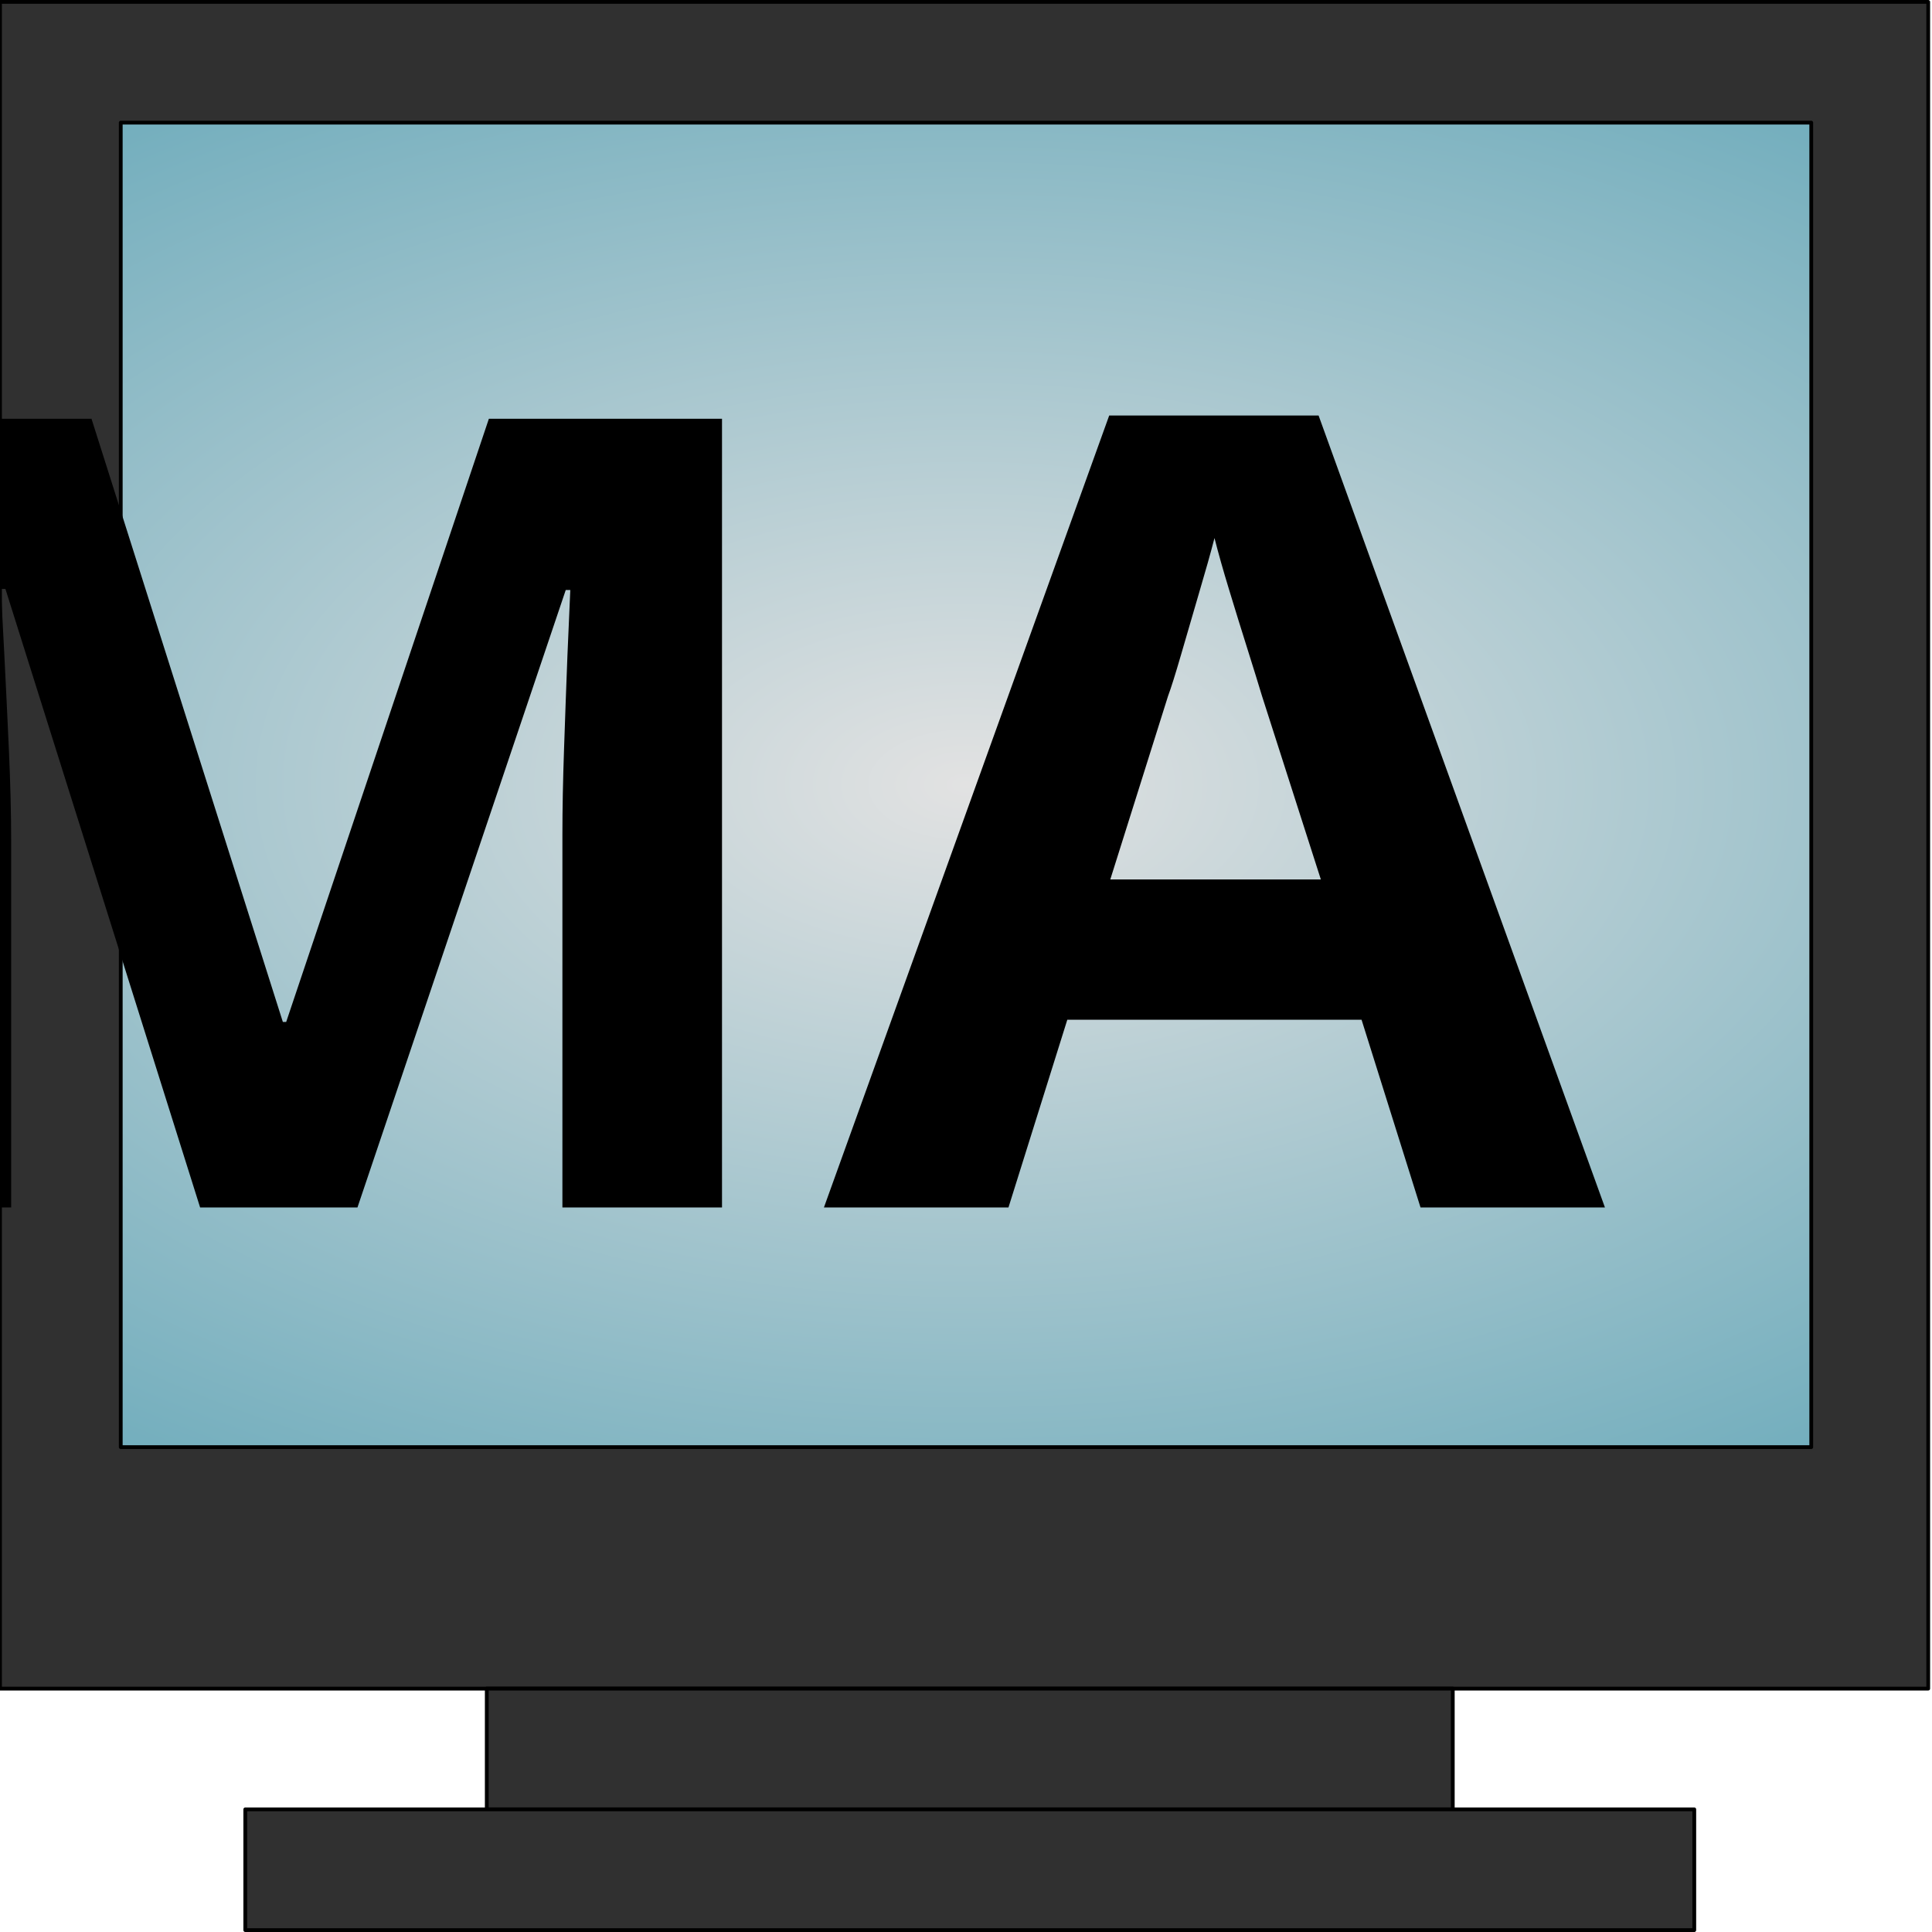
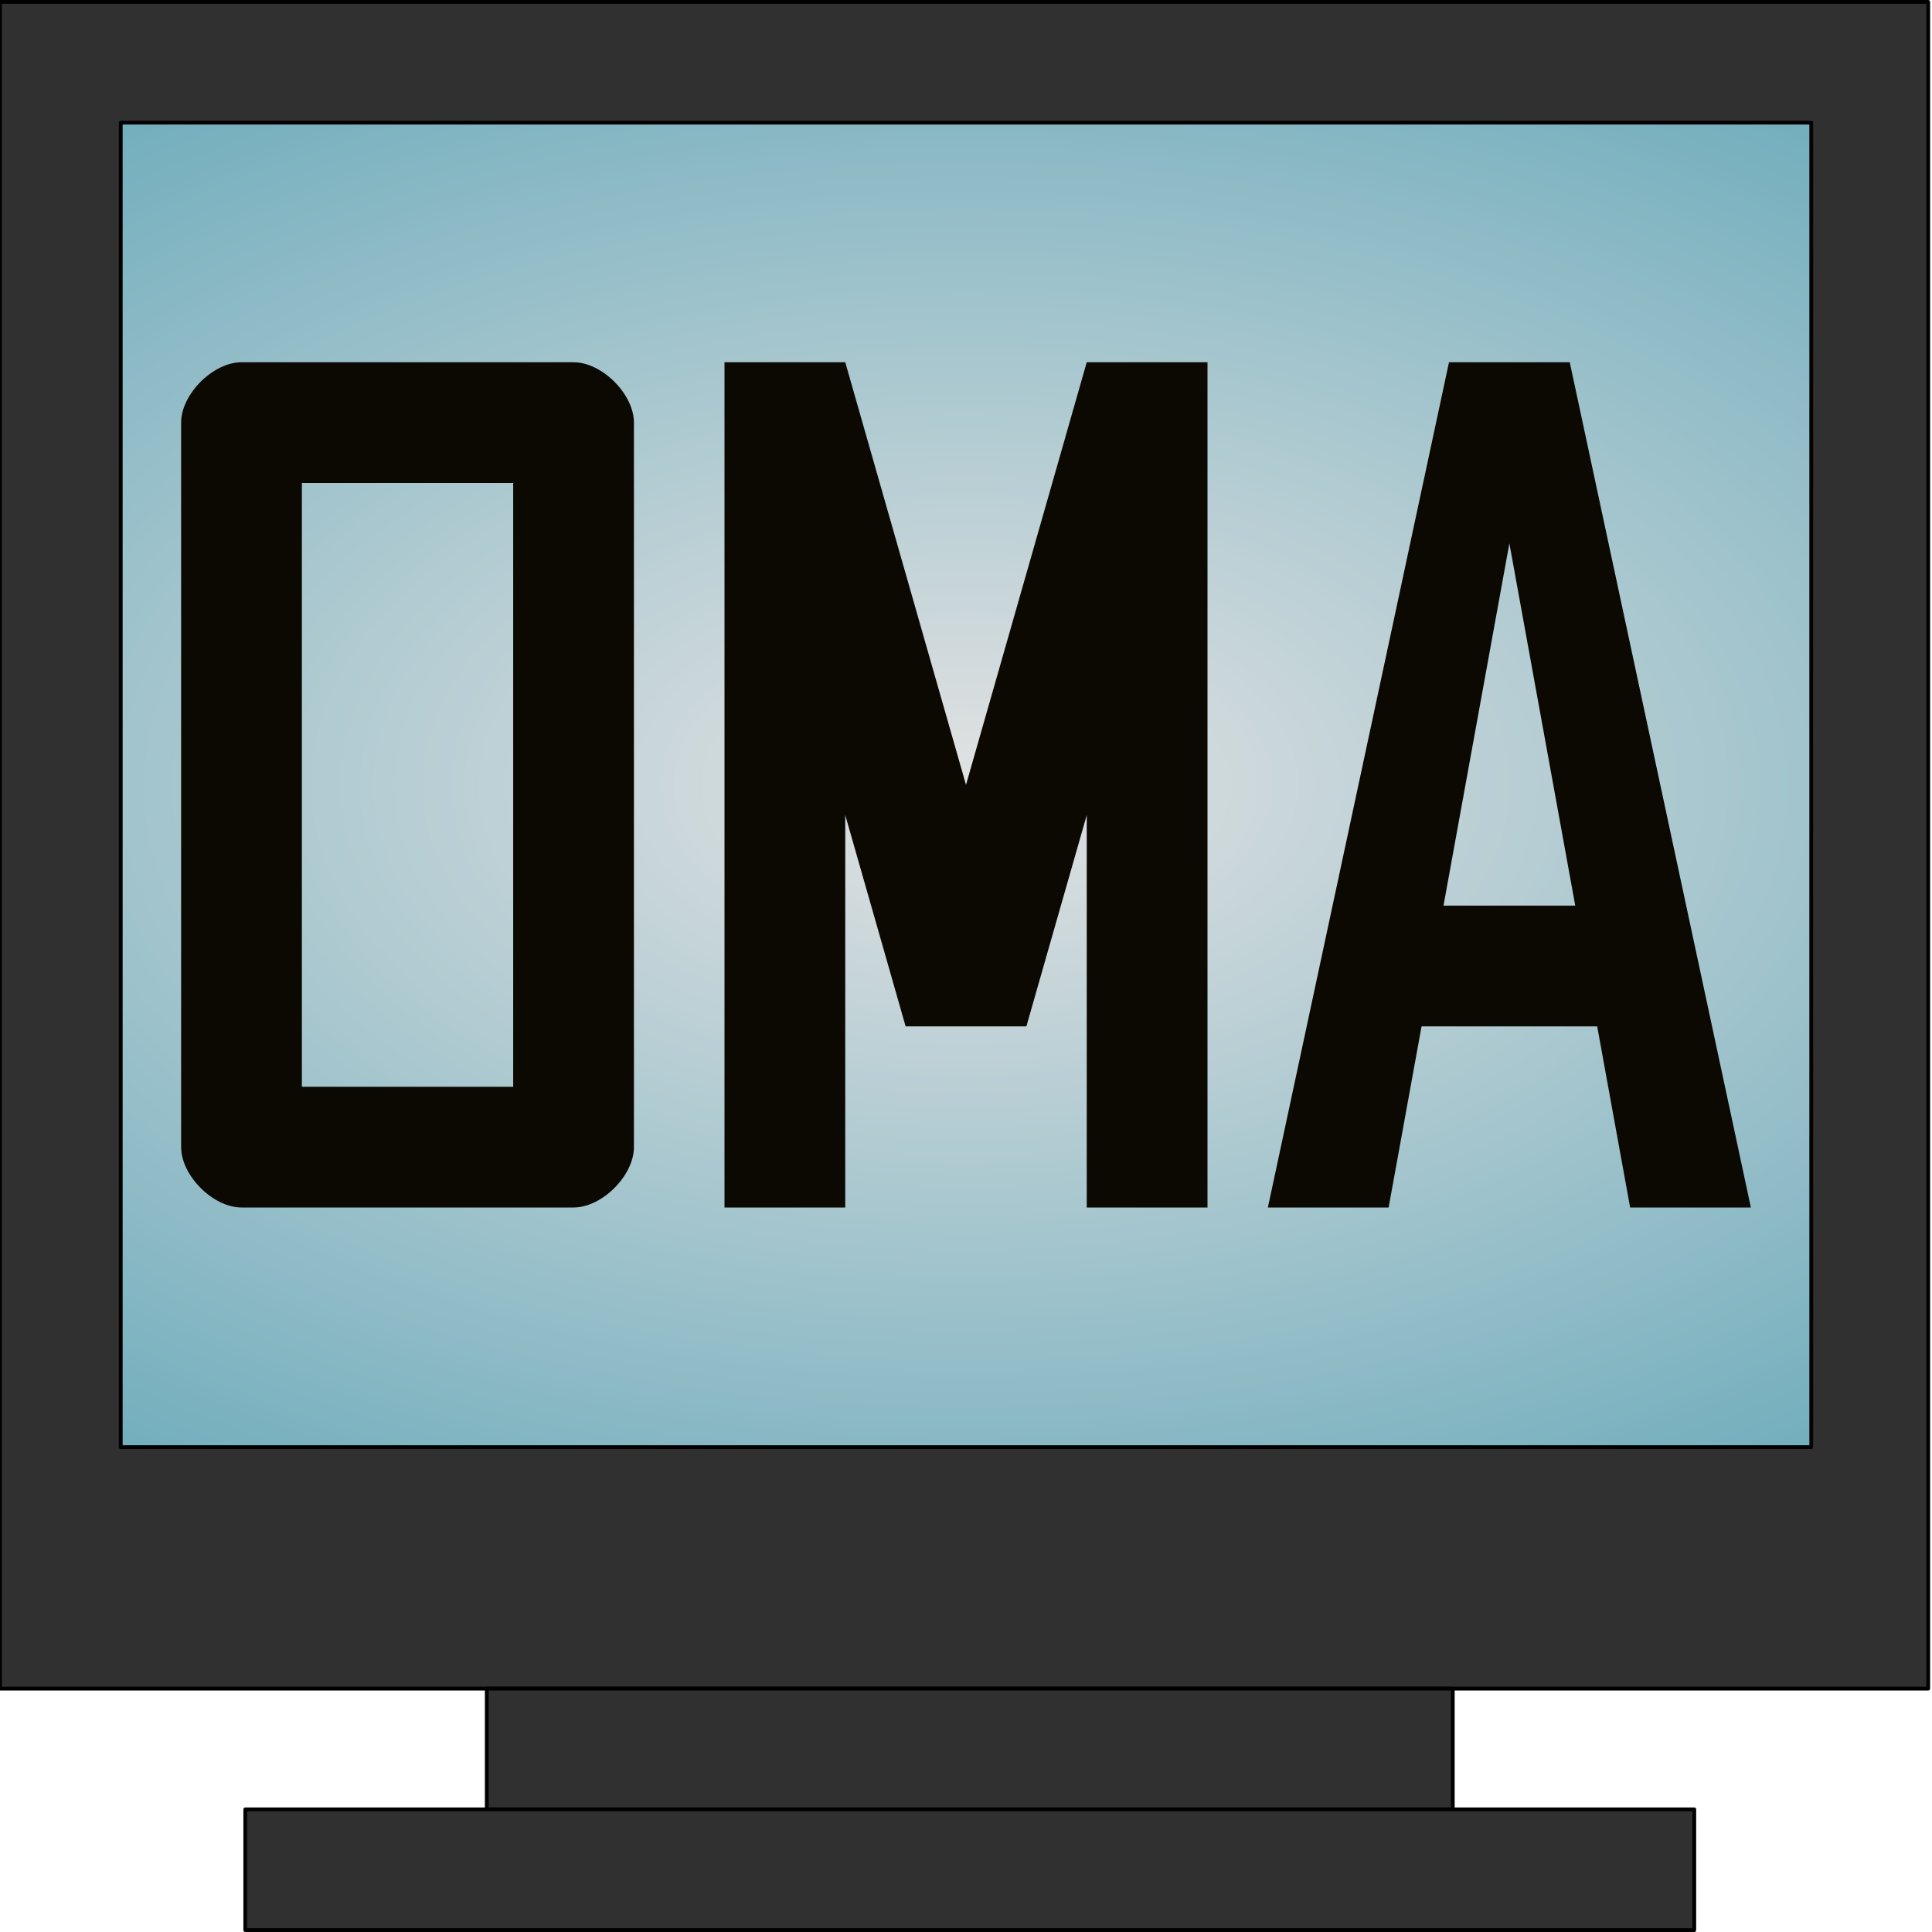
<svg xmlns="http://www.w3.org/2000/svg" xmlns:ns1="http://www.openswatchbook.org/uri/2009/osb" xmlns:xlink="http://www.w3.org/1999/xlink" width="256" height="256" id="svg2" version="1.1">
  <defs id="defs4">
    <linearGradient id="linearGradient5572" ns1:paint="solid">
      <stop style="stop-color:#f9f9f9;stop-opacity:1;" offset="0" id="stop5574" />
    </linearGradient>
    <linearGradient id="linearGradient4027">
      <stop id="stop4029" offset="0" style="stop-color:#ffffff;stop-opacity:1;" />
      <stop id="stop4031" offset="1" style="stop-color:#ffffff;stop-opacity:0;" />
    </linearGradient>
    <linearGradient id="linearGradient3821">
      <stop style="stop-color:#f3f3f3;stop-opacity:1;" offset="0" id="stop3823" />
      <stop id="stop4045" offset="0.25" style="stop-color:#f3f3f3;stop-opacity:0.749;" />
      <stop id="stop4043" offset="0.5" style="stop-color:#f3f3f3;stop-opacity:0.498;" />
      <stop style="stop-color:#f3f3f3;stop-opacity:0;" offset="1" id="stop3825" />
    </linearGradient>
    <linearGradient id="linearGradient3793">
      <stop style="stop-color:#e2e2e2;stop-opacity:1" offset="0" id="stop3795" />
      <stop style="stop-color:#57a1b4;stop-opacity:1" offset="1" id="stop3797" />
    </linearGradient>
    <radialGradient xlink:href="#linearGradient3793" id="radialGradient4319" cx="256" cy="816.237" fx="256" fy="816.237" r="56.25" gradientTransform="matrix(4.266662,3.2687505e-7,-1.848887e-7,2.413331,-964.2655,-1069.488)" gradientUnits="userSpaceOnUse" />
    <radialGradient xlink:href="#linearGradient3793" id="radialGradient4319-0" cx="256" cy="816.237" fx="256" fy="816.237" r="56.25" gradientTransform="matrix(3.320363,2.5437773e-7,-1.4388239e-7,1.87808,-366.4019,-759.8576)" gradientUnits="userSpaceOnUse" />
  </defs>
  <g id="layer1" transform="translate(0,-796.3622)">
    <path style="fill:#303030;fill-opacity:1;stroke:#000000;stroke-width:0.5;stroke-linecap:round;stroke-linejoin:round;stroke-miterlimit:4;stroke-opacity:1;stroke-dasharray:none;stroke-dashoffset:0" d="m 0,796.612 255.5,0 0,223.5 -255.5,0 z" id="rect3484-9" />
    <path style="fill:#303030;fill-opacity:1;stroke:#000000;stroke-width:0.5;stroke-linecap:round;stroke-linejoin:round;stroke-miterlimit:4;stroke-opacity:1;stroke-dasharray:none;stroke-dashoffset:0" d="m 64.5,1020.112 128,0 0,16 -128,0 z" id="rect3484" />
    <path style="fill:#303030;fill-opacity:1;stroke:#000000;stroke-width:0.5;stroke-linecap:round;stroke-linejoin:round;stroke-miterlimit:4;stroke-opacity:1;stroke-dasharray:none;stroke-dashoffset:0" d="m 32.5,1036.112 192,0 0,16 -192,0 z" id="rect3486" />
    <path style="fill:url(#radialGradient4319);fill-opacity:1;stroke:#000000;stroke-width:0.5;stroke-linecap:round;stroke-linejoin:round;stroke-miterlimit:4;stroke-opacity:1;stroke-dasharray:none;stroke-dashoffset:0" d="m 16,812.612 224,0 0,175.5 -224,0 z" id="rect4288" />
-     <text xml:space="preserve" style="font-size:148.178px;font-style:normal;font-variant:normal;font-weight:bold;font-stretch:condensed;line-height:125%;letter-spacing:0px;word-spacing:0px;fill:#000000;fill-opacity:1;stroke:none;font-family:Agency FB;-inkscape-font-specification:Agency FB Bold Condensed" x="126.446" y="968.118" id="text4295" transform="scale(1.012292,0.9878571)">
-       <tspan id="tspan4297" x="126.446" y="968.118" style="font-size:148.178px;font-style:normal;font-variant:normal;font-weight:bold;font-stretch:condensed;text-align:center;text-anchor:middle;font-family:Agency FB;-inkscape-font-specification:Agency FB Bold Condensed">OMA</tspan>
-     </text>
+     <path style="opacity:1;fill:#0c0902;fill-opacity:1;fill-rule:nonzero;stroke:none;stroke-width:1;stroke-linecap:round;stroke-linejoin:round;stroke-miterlimit:4;stroke-dasharray:none;stroke-dashoffset:0;stroke-opacity:1;paint-order:normal" d="m 32,48 c -3.771,0 -8,4.229 -8,8 v 96 c 0,3.771 4.229,8 8,8 h 44 c 3.771,0 8,-4.229 8,-8 V 56 c 0,-3.771 -4.229,-8 -8,-8 z m 8,16 h 28 v 80 H 40 Z" transform="translate(0,796.3622)" id="path3740" />
+     <path style="opacity:1;fill:#0c0902;fill-opacity:1;fill-rule:nonzero;stroke:none;stroke-width:1;stroke-linecap:round;stroke-linejoin:round;stroke-miterlimit:4;stroke-dasharray:none;stroke-dashoffset:0;stroke-opacity:1;paint-order:normal" d="m 96,956.362 v -112 h 16 l 16,56 16,-56 h 16 v 112 h -16 v -52 l -8,28 h -16 l -8,-28 v 52 z" id="path4550" />
+     <path style="opacity:1;fill:#0c0902;fill-opacity:1;fill-rule:nonzero;stroke:none;stroke-width:1;stroke-linecap:round;stroke-linejoin:round;stroke-miterlimit:4;stroke-dasharray:none;stroke-dashoffset:0;stroke-opacity:1;paint-order:normal" d="M 192 48 L 168 160 L 184 160 L 188.363 136 L 211.637 136 L 216 160 L 232 160 L 208 48 L 192 48 z M 200 72 L 208.727 120 L 191.273 120 L 200 72 z " transform="translate(0,796.3622)" id="path4552" />
  </g>
</svg>
